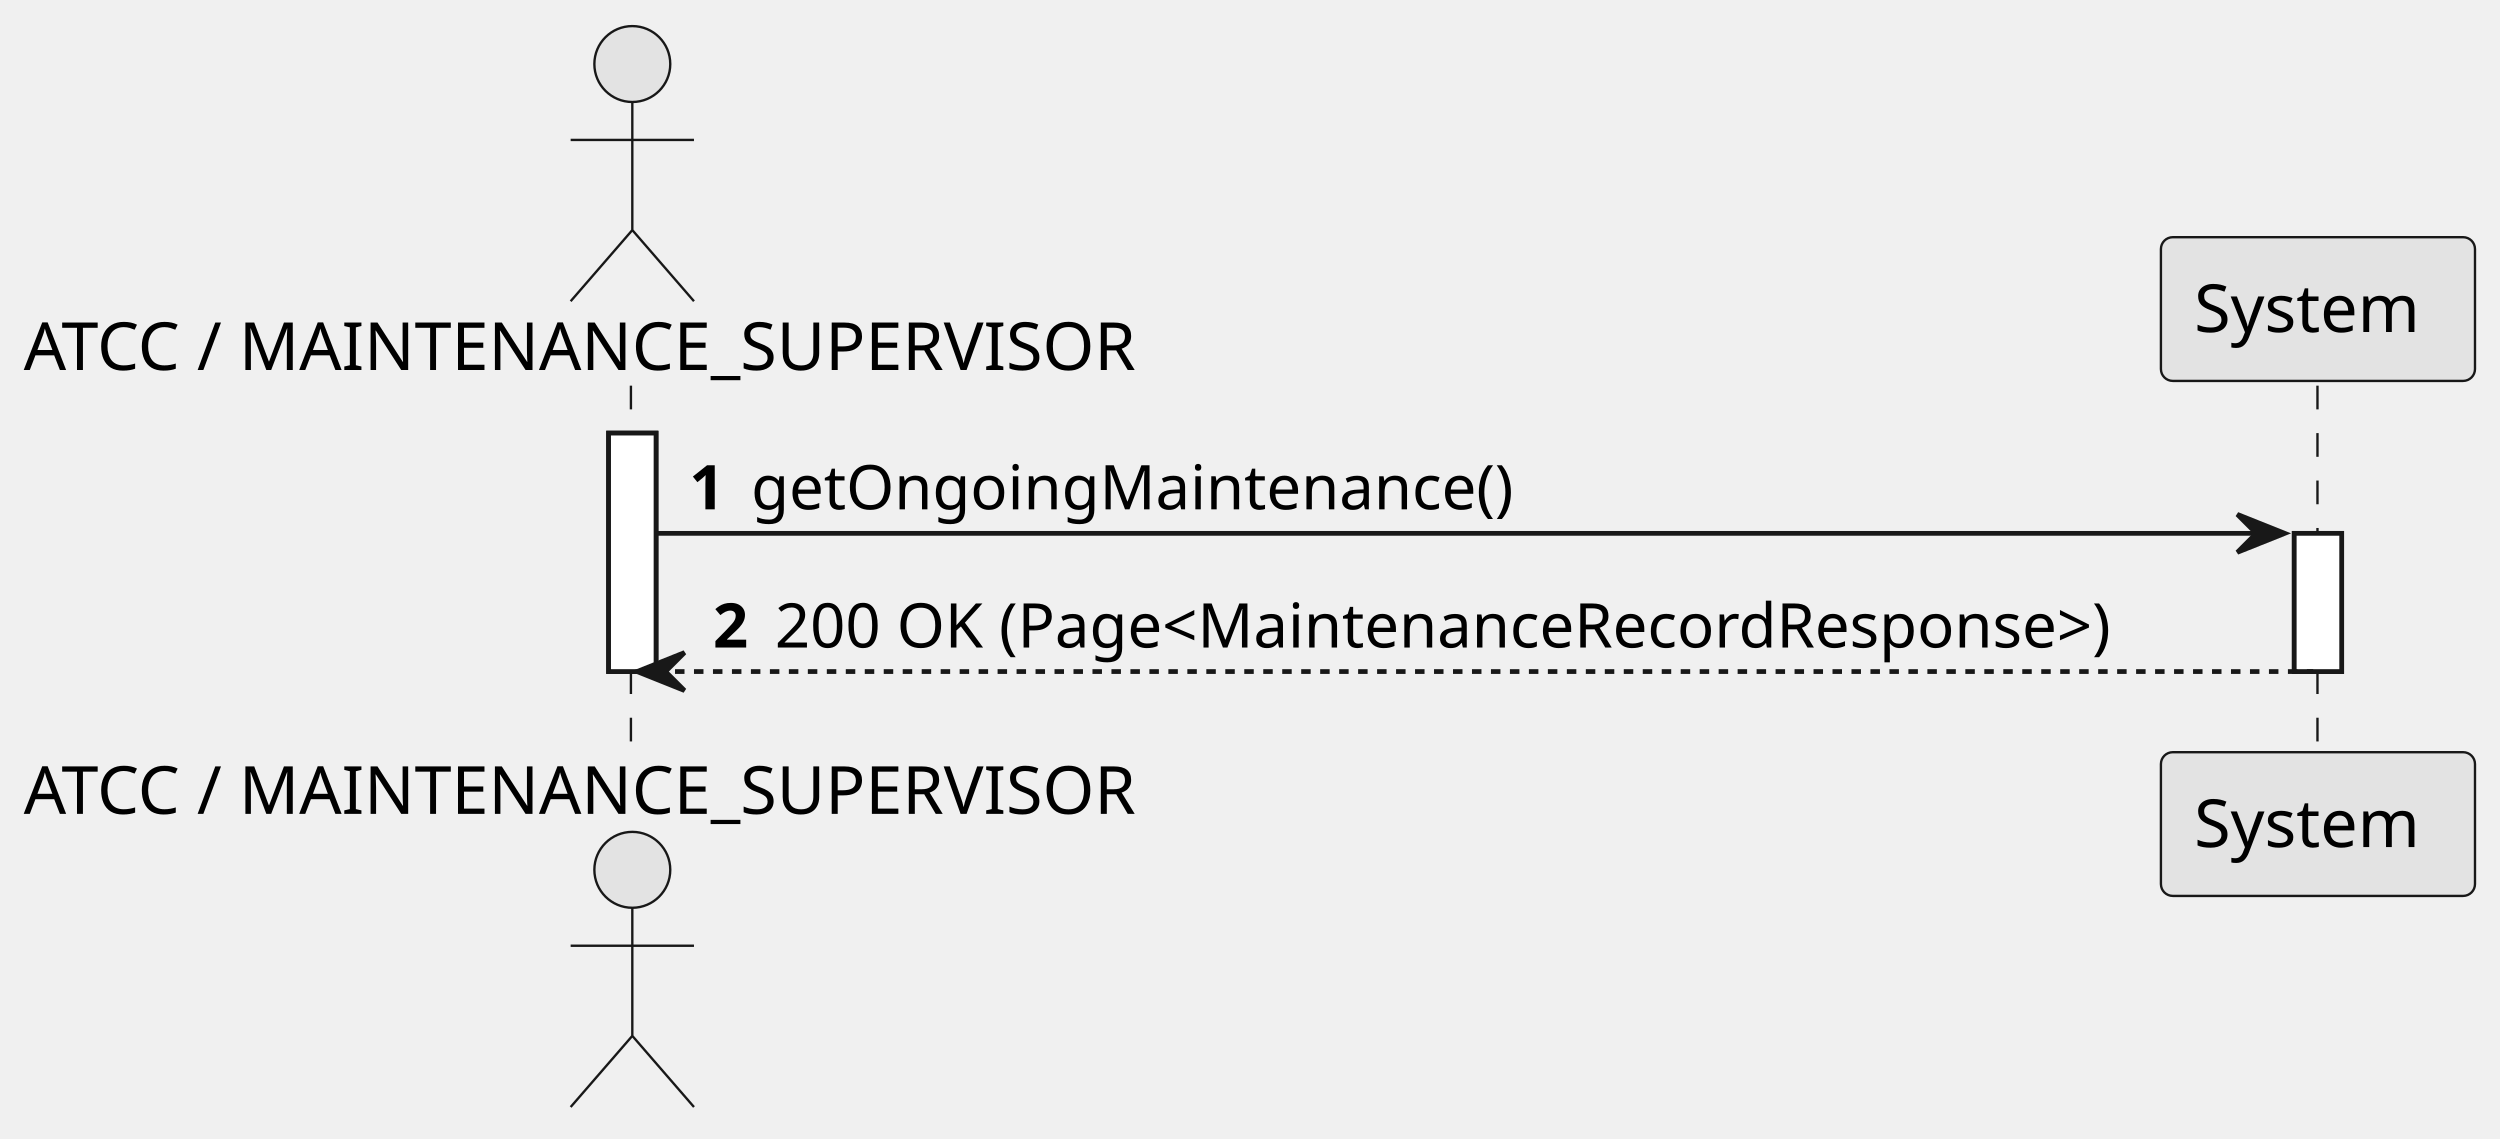
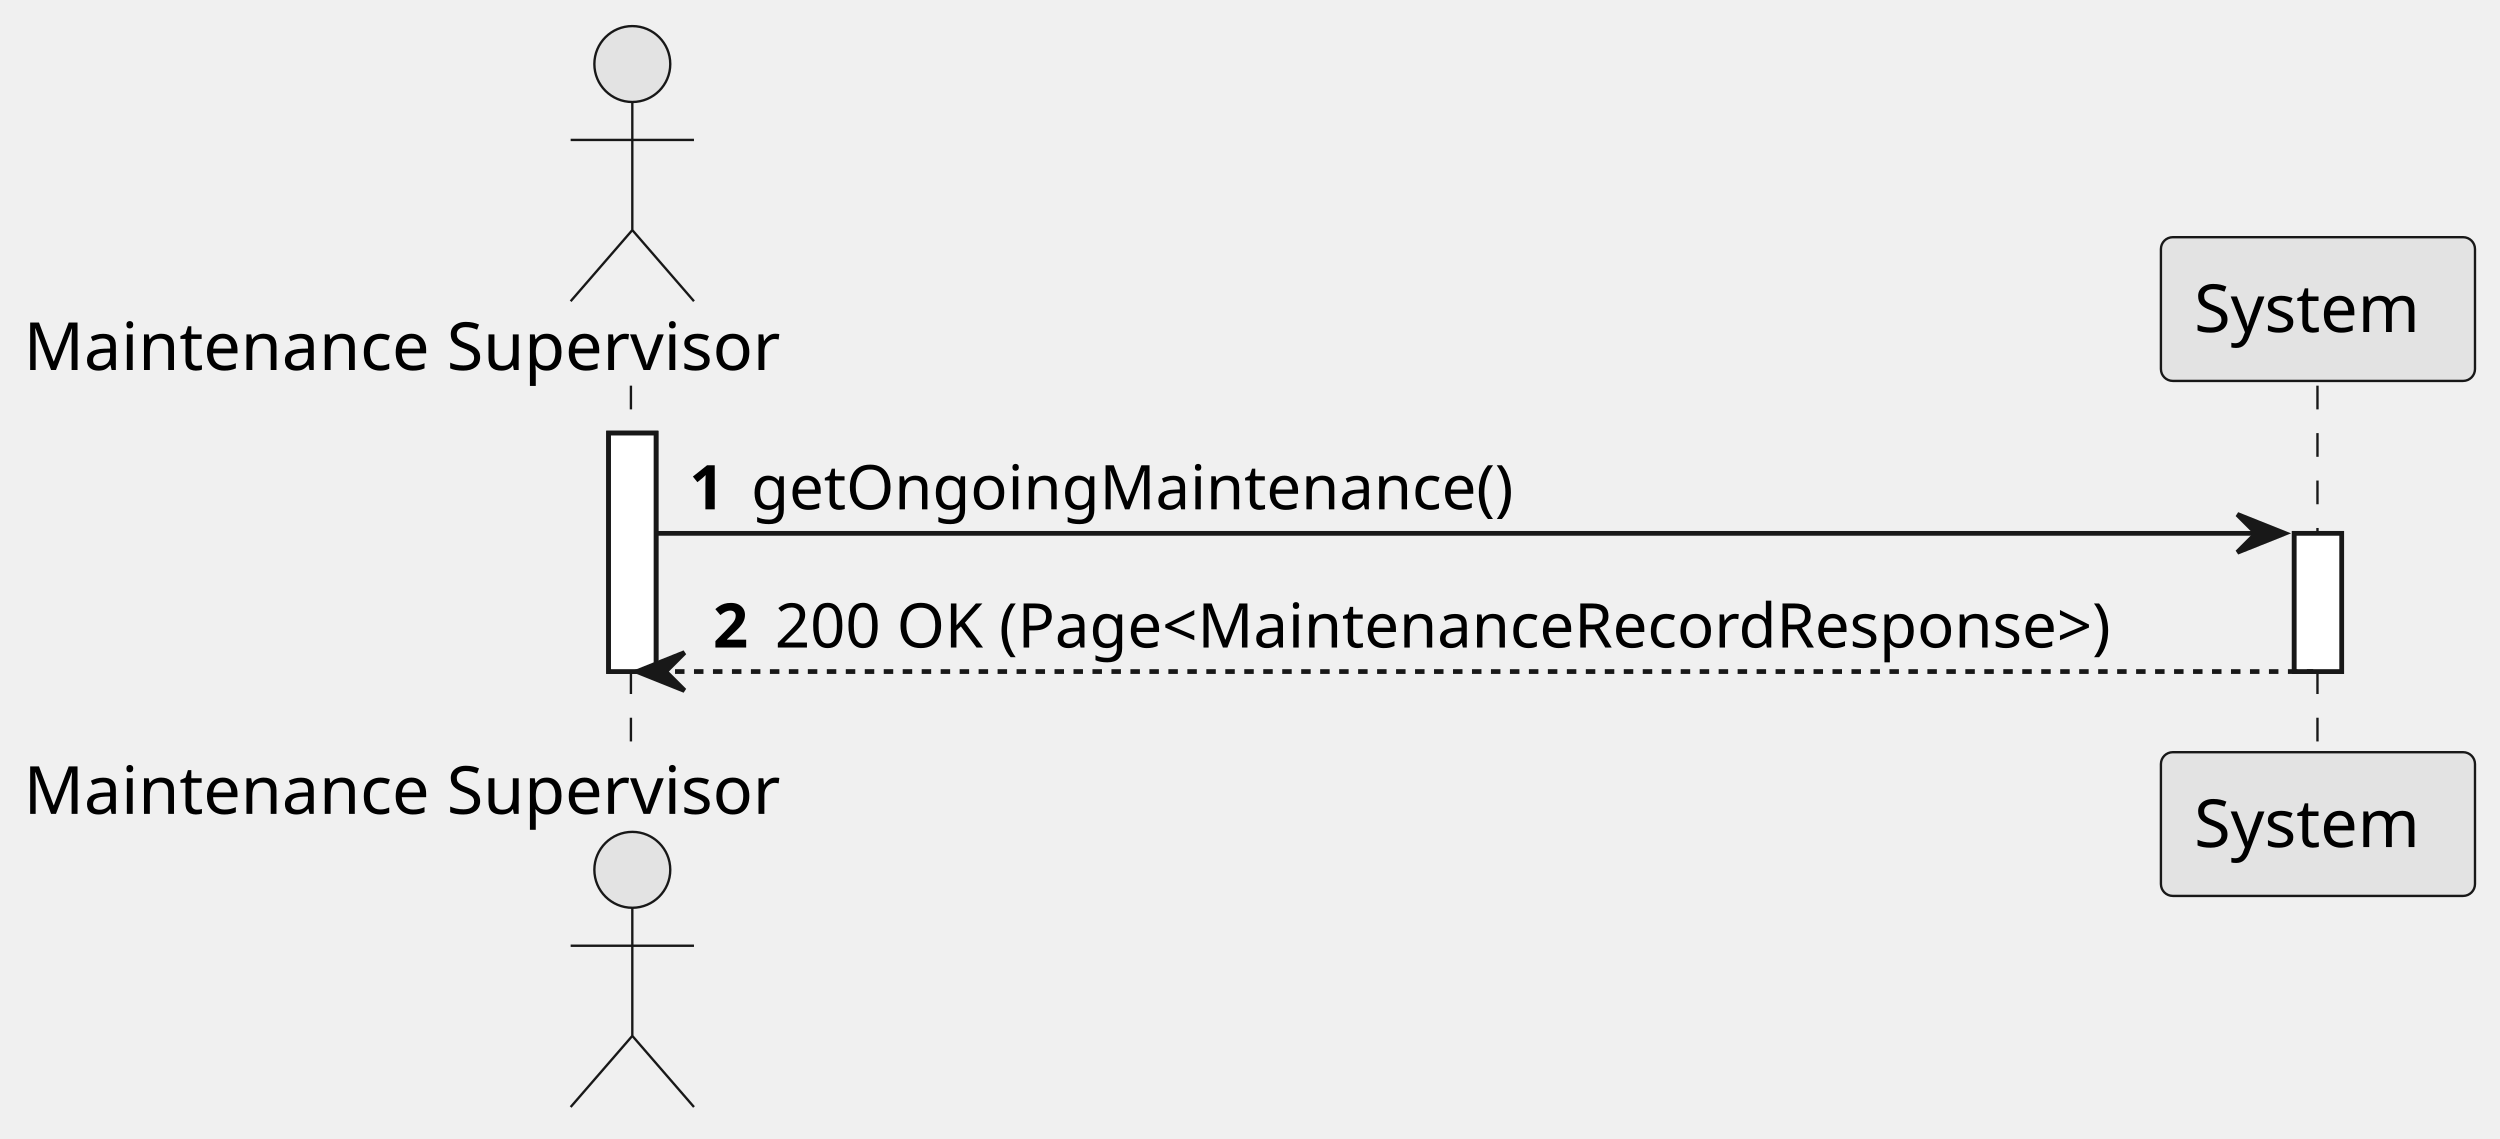
<svg xmlns="http://www.w3.org/2000/svg" contentStyleType="text/css" data-diagram-type="SEQUENCE" height="240px" preserveAspectRatio="none" style="width:527px;height:240px;background:#FFFFFF;" version="1.1" viewBox="0 0 527 240" width="527px" zoomAndPan="magnify">
  <defs />
  <g>
    <g>
      <rect fill="#FFFFFF" height="50.266" style="stroke:#181818;stroke-width:1;" width="10" x="128.292" y="91.297" />
    </g>
    <g>
      <rect fill="#FFFFFF" height="29.133" style="stroke:#181818;stroke-width:1;" width="10" x="483.625" y="112.43" />
    </g>
    <g class="participant-lifeline" data-entity-uid="part1" data-qualified-name="Actor" id="part1-lifeline">
      <g>
        <rect fill="#000000" fill-opacity="0" height="78.266" width="8" x="129.292" y="81.297" />
        <line style="stroke:#181818;stroke-width:0.5;stroke-dasharray:5,5;" x1="133" x2="133" y1="81.297" y2="159.562" />
      </g>
    </g>
    <g class="participant-lifeline" data-entity-uid="part2" data-qualified-name="Sys" id="part2-lifeline">
      <g>
        <rect fill="#000000" fill-opacity="0" height="78.266" width="8" x="484.625" y="81.297" />
        <line style="stroke:#181818;stroke-width:0.5;stroke-dasharray:5,5;" x1="488.522" x2="488.522" y1="81.297" y2="159.562" />
      </g>
    </g>
    <g class="participant participant-head" data-entity-uid="part1" data-qualified-name="Actor" id="part1-head">
-       <text fill="#000000" font-family="sans-serif" font-size="14" lengthAdjust="spacing" textLength="250.585" x="5" y="77.995">ATCC / MAINTENANCE_SUPERVISOR</text>
+       <text fill="#000000" font-family="sans-serif" font-size="14" lengthAdjust="spacing" textLength="250.585" x="5" y="77.995">Maintenance Supervisor</text>
      <ellipse cx="133.292" cy="13.5" fill="#E3E3E3" rx="8" ry="8" style="stroke:#181818;stroke-width:0.5;" />
      <path d="M133.292,21.5 L133.292,48.5 M120.293,29.5 L146.292,29.5 M133.292,48.5 L120.293,63.5 M133.292,48.5 L146.292,63.5" fill="none" style="stroke:#181818;stroke-width:0.5;" />
    </g>
    <g class="participant participant-tail" data-entity-uid="part1" data-qualified-name="Actor" id="part1-tail">
-       <text fill="#000000" font-family="sans-serif" font-size="14" lengthAdjust="spacing" textLength="250.585" x="5" y="171.558">ATCC / MAINTENANCE_SUPERVISOR</text>
+       <text fill="#000000" font-family="sans-serif" font-size="14" lengthAdjust="spacing" textLength="250.585" x="5" y="171.558">Maintenance Supervisor</text>
      <ellipse cx="133.292" cy="183.359" fill="#E3E3E3" rx="8" ry="8" style="stroke:#181818;stroke-width:0.5;" />
      <path d="M133.292,191.359 L133.292,218.359 M120.293,199.359 L146.292,199.359 M133.292,218.359 L120.293,233.359 M133.292,218.359 L146.292,233.359" fill="none" style="stroke:#181818;stroke-width:0.5;" />
    </g>
    <g class="participant participant-head" data-entity-uid="part2" data-qualified-name="Sys" id="part2-head">
      <rect fill="#E3E3E3" height="30.297" rx="2.5" ry="2.5" style="stroke:#181818;stroke-width:0.5;" width="66.206" x="455.522" y="50" />
      <text fill="#000000" font-family="sans-serif" font-size="14" lengthAdjust="spacing" textLength="52.206" x="462.522" y="69.995">System</text>
    </g>
    <g class="participant participant-tail" data-entity-uid="part2" data-qualified-name="Sys" id="part2-tail">
      <rect fill="#E3E3E3" height="30.297" rx="2.5" ry="2.5" style="stroke:#181818;stroke-width:0.5;" width="66.206" x="455.522" y="158.562" />
      <text fill="#000000" font-family="sans-serif" font-size="14" lengthAdjust="spacing" textLength="52.206" x="462.522" y="178.558">System</text>
    </g>
    <g>
      <rect fill="#FFFFFF" height="50.266" style="stroke:#181818;stroke-width:1;" width="10" x="128.292" y="91.297" />
    </g>
    <g>
      <rect fill="#FFFFFF" height="29.133" style="stroke:#181818;stroke-width:1;" width="10" x="483.625" y="112.43" />
    </g>
    <g class="message" data-entity-1="part1" data-entity-2="part2" id="msg1">
      <polygon fill="#181818" points="471.625,108.43,481.625,112.43,471.625,116.43,475.625,112.43" style="stroke:#181818;stroke-width:1;" />
      <line style="stroke:#181818;stroke-width:1;" x1="138.292" x2="477.625" y1="112.43" y2="112.43" />
      <text fill="#000000" font-family="sans-serif" font-size="13" font-weight="bold" lengthAdjust="spacing" textLength="9.045" x="145.292" y="107.364">1</text>
      <text fill="#000000" font-family="sans-serif" font-size="13" lengthAdjust="spacing" textLength="169.99" x="158.338" y="107.364">getOngoingMaintenance()</text>
    </g>
    <g class="message" data-entity-1="part2" data-entity-2="part1" id="msg2">
      <polygon fill="#181818" points="144.292,137.562,134.292,141.562,144.292,145.562,140.292,141.562" style="stroke:#181818;stroke-width:1;" />
      <line style="stroke:#181818;stroke-width:1;stroke-dasharray:2,2;" x1="138.292" x2="487.625" y1="141.562" y2="141.562" />
      <text fill="#000000" font-family="sans-serif" font-size="13" font-weight="bold" lengthAdjust="spacing" textLength="9.045" x="150.292" y="136.497">2</text>
      <text fill="#000000" font-family="sans-serif" font-size="13" lengthAdjust="spacing" textLength="308.287" x="163.338" y="136.497">200 OK (Page&lt;MaintenanceRecordResponse&gt;)</text>
    </g>
  </g>
</svg>
